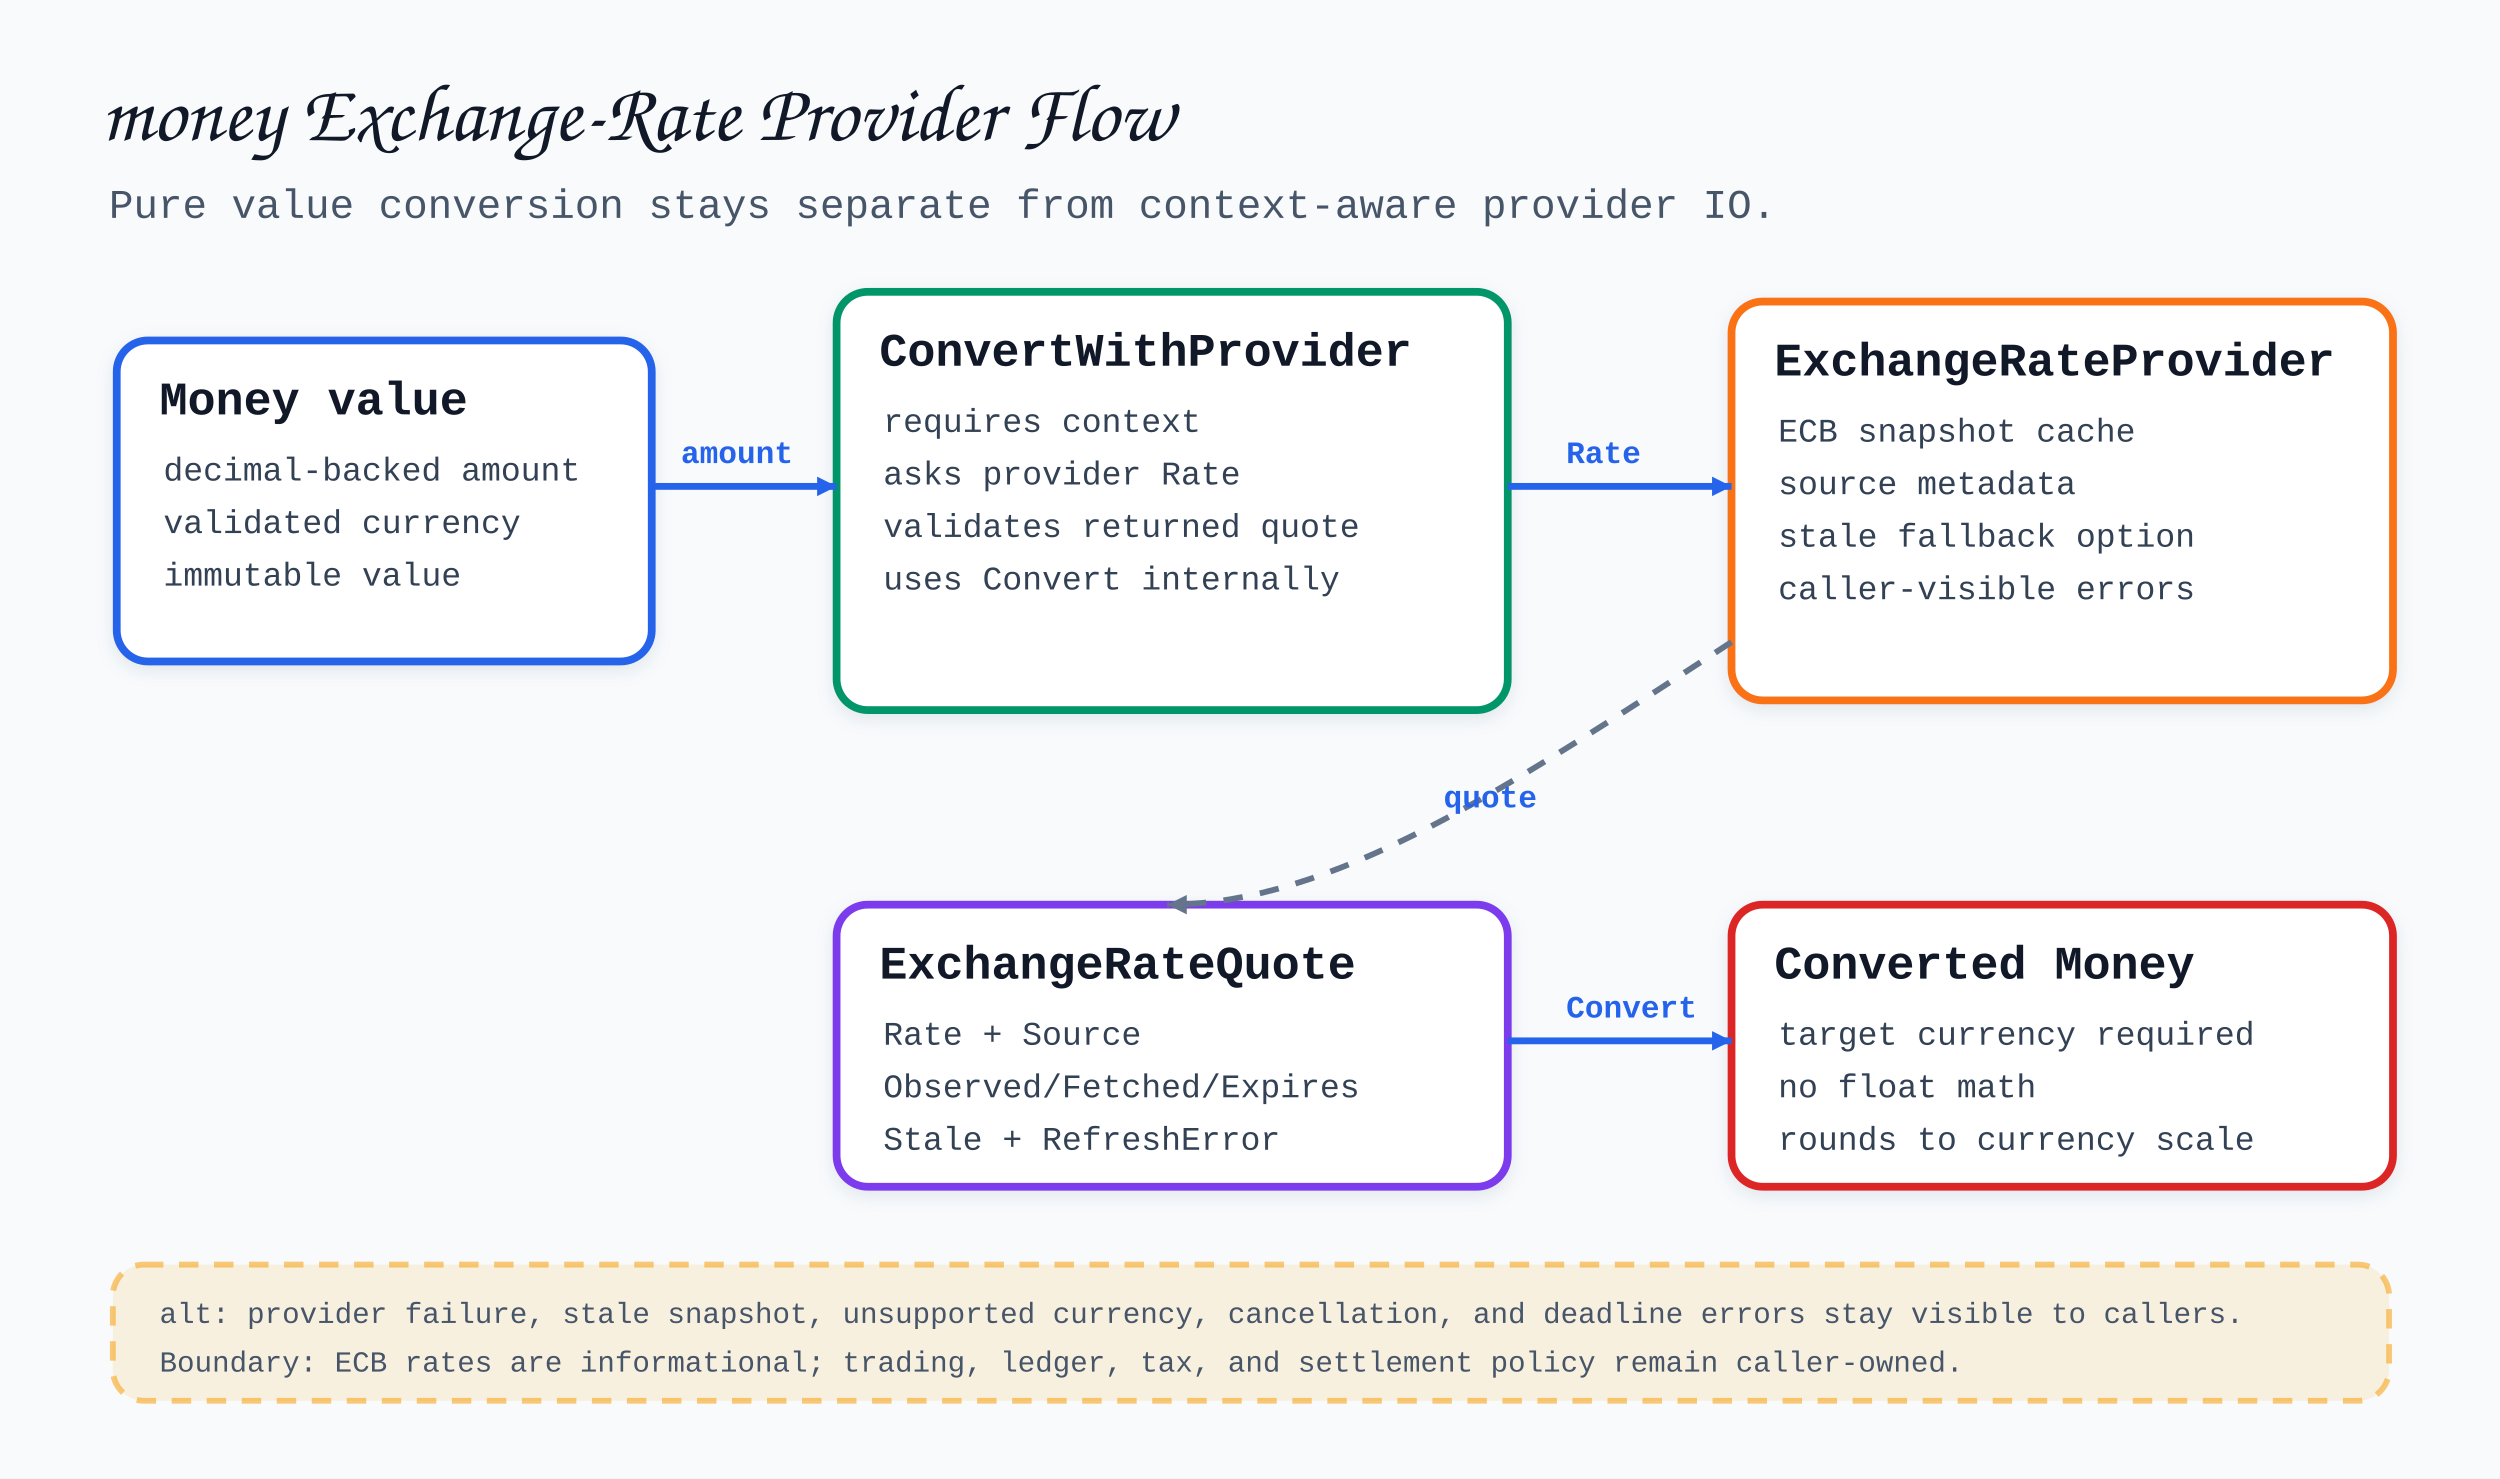
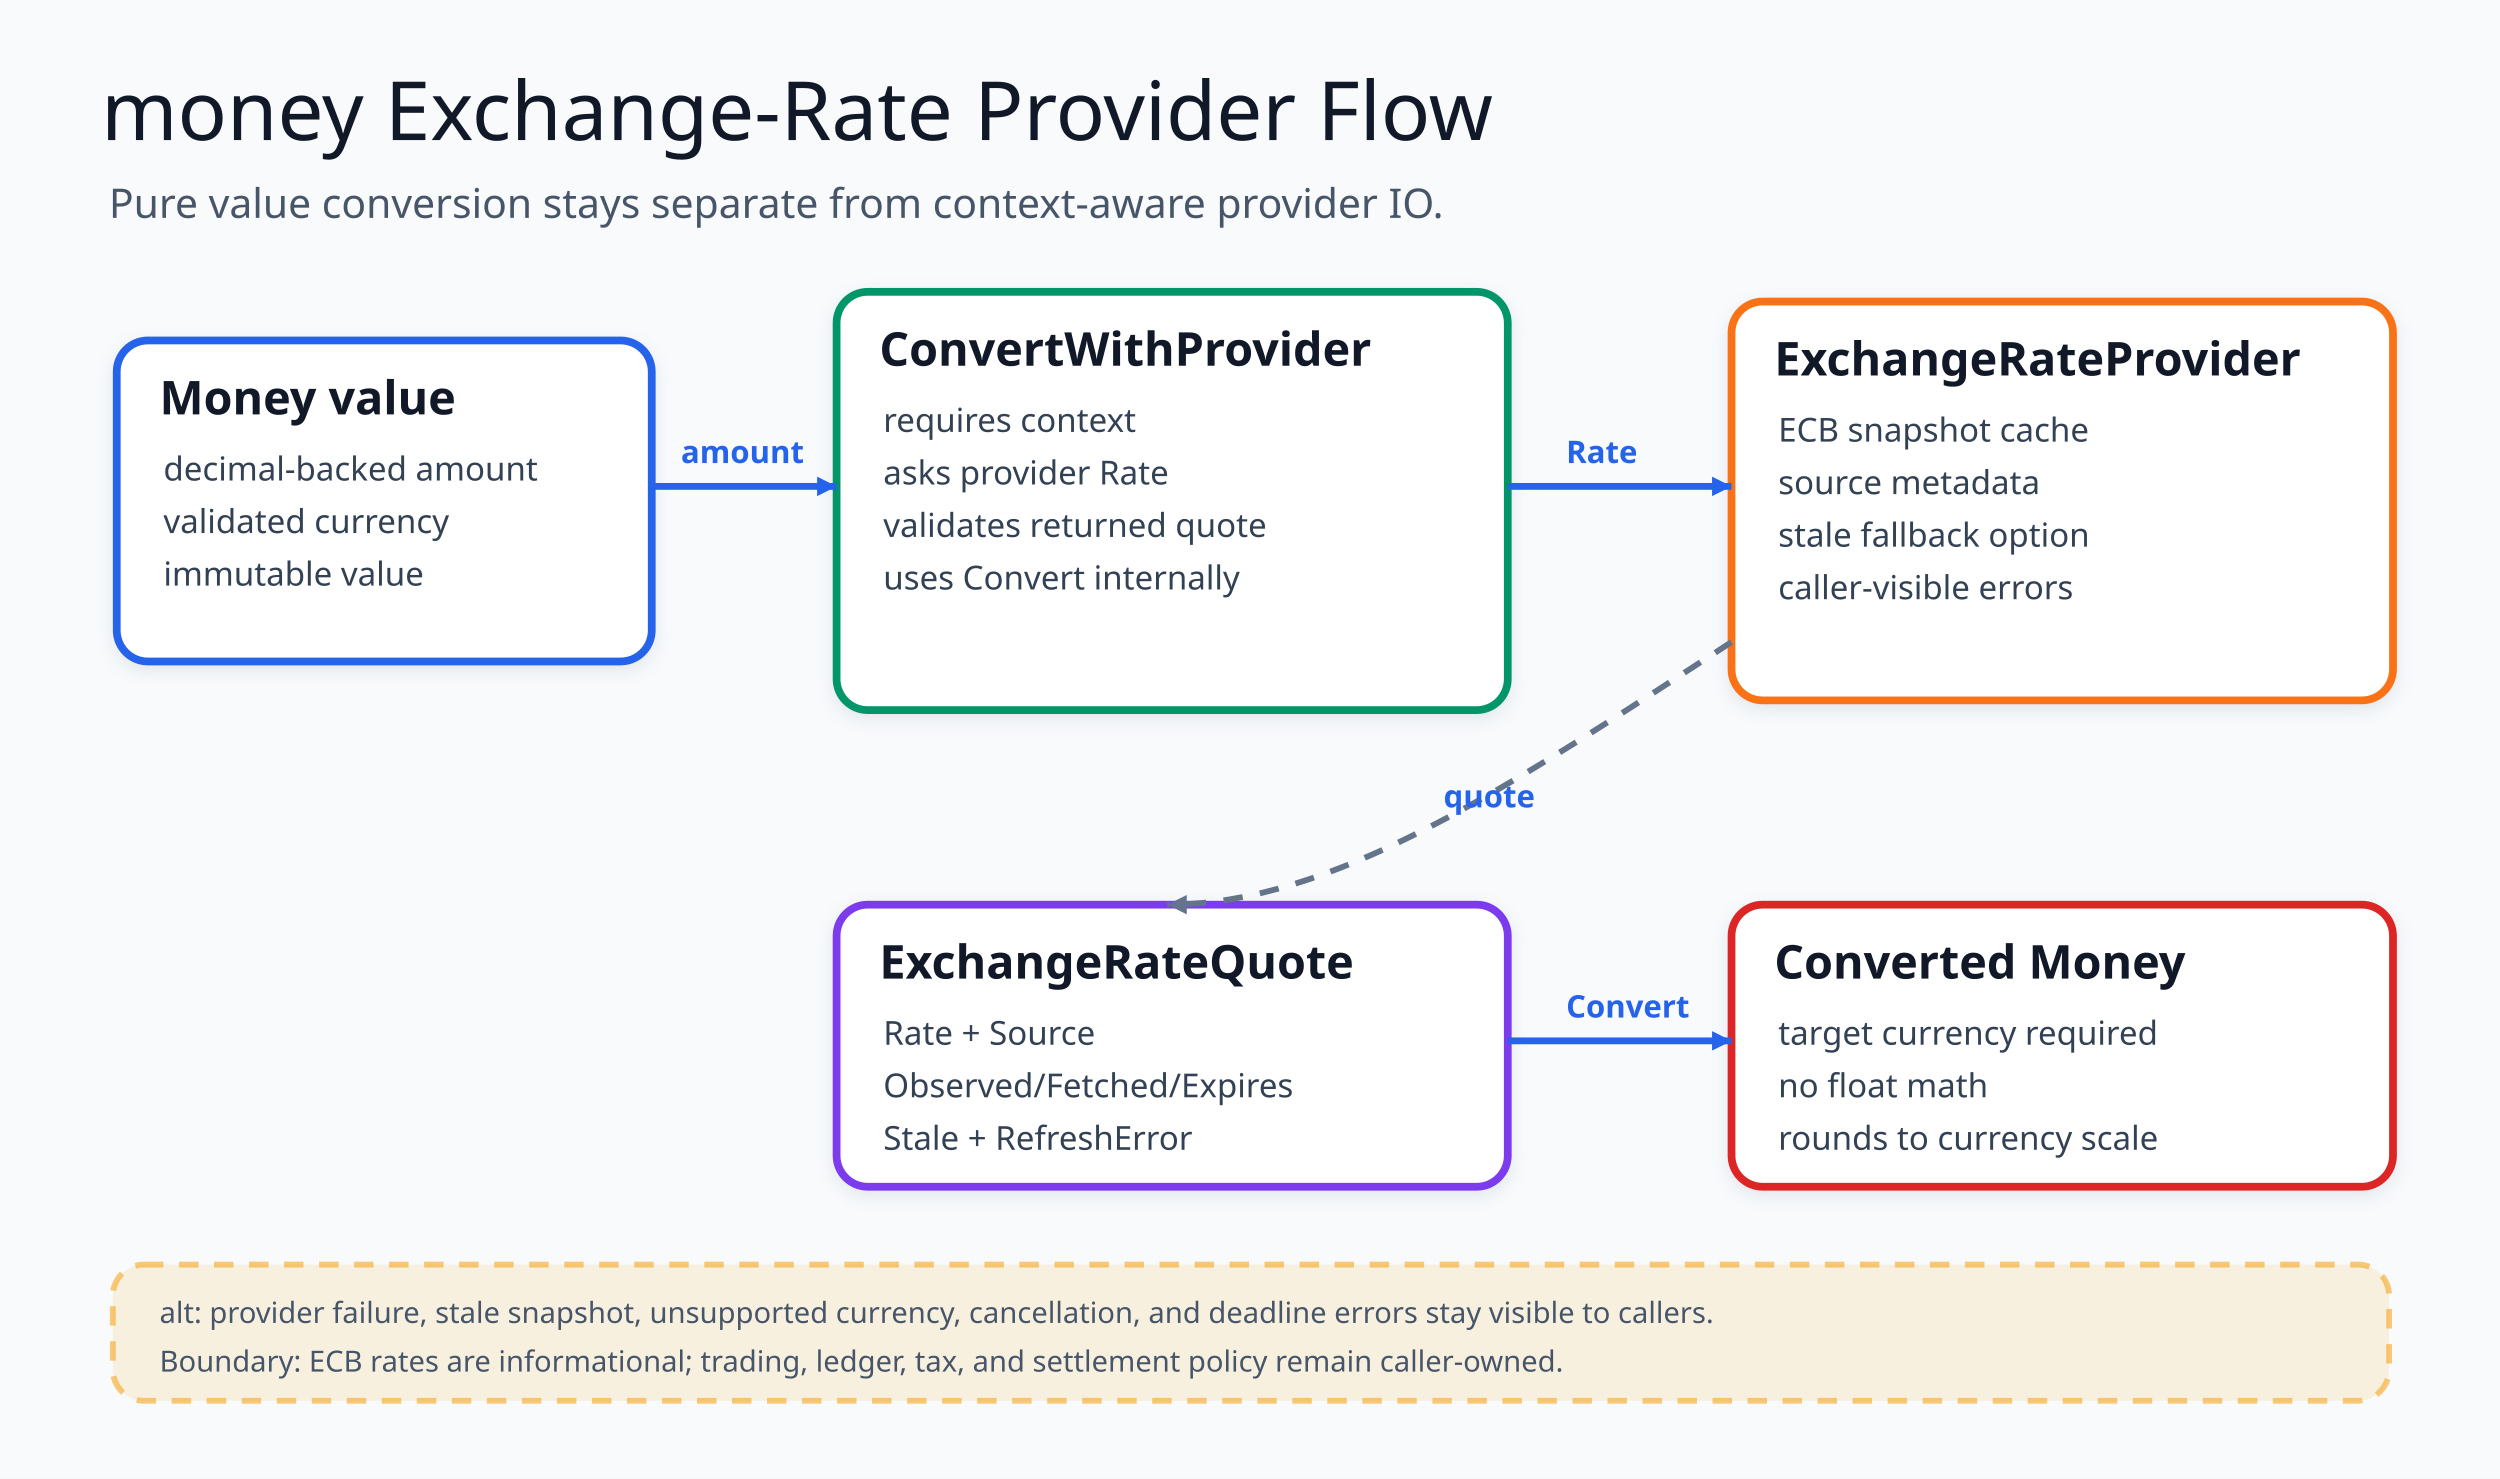
<svg xmlns="http://www.w3.org/2000/svg" width="1285" height="760" viewBox="0 0 1285 760">
  <defs>
    <marker id="arrow" markerWidth="12" markerHeight="10" refX="10" refY="5" orient="auto" markerUnits="userSpaceOnUse">
      <path d="M0,0 L10,5 L0,10 z" fill="#2563eb" />
    </marker>
    <marker id="arrow-gray" markerWidth="12" markerHeight="10" refX="10" refY="5" orient="auto" markerUnits="userSpaceOnUse">
      <path d="M0,0 L10,5 L0,10 z" fill="#64748b" />
    </marker>
    <filter id="shadow" x="-10%" y="-10%" width="120%" height="125%">
      <feDropShadow dx="0" dy="3" stdDeviation="4" flood-color="#94a3b8" flood-opacity=".22" />
    </filter>
  </defs>
  <style>
@font-face{font-family:'Architects Daughter';src:local('Architects Daughter');}
@font-face{font-family:'Comic Mono';src:local('Comic Mono');}
- .bg{fill:#f8fafc}.title{font:42px 'Architects Daughter','Comic Sans MS',cursive;fill:#111827}.sub{font:21px 'Comic Mono','Courier New',monospace;fill:#475569}.card-title{font:24px 'Comic Mono','Courier New',monospace;font-weight:700;fill:#111827}.body{font:17px 'Comic Mono','Courier New',monospace;fill:#334155}.small{font:15px 'Comic Mono','Courier New',monospace;fill:#475569}.label{font:16px 'Comic Mono','Courier New',monospace;fill:#2563eb;font-weight:700}.arrow{stroke:#2563eb;stroke-width:3.5;fill:none;marker-end:url(#arrow)}.dashed{stroke:#64748b;stroke-width:3;stroke-dasharray:10 9;fill:none;marker-end:url(#arrow-gray)}.card{fill:#fff;stroke-width:4}.alt{fill:#f59e0b;fill-opacity:.12;stroke:#f59e0b;stroke-opacity:.55;stroke-dasharray:10 8;stroke-width:3}
+ .bg{fill:#f8fafc}.title{font:42px 'Architects Daughter';fill:#111827}.sub{font:21px 'Comic Mono';fill:#475569}.card-title{font:24px 'Comic Mono';font-weight:700;fill:#111827}.body{font:17px 'Comic Mono';fill:#334155}.small{font:15px 'Comic Mono';fill:#475569}.label{font:16px 'Comic Mono';fill:#2563eb;font-weight:700}.arrow{stroke:#2563eb;stroke-width:3.5;fill:none;marker-end:url(#arrow)}.dashed{stroke:#64748b;stroke-width:3;stroke-dasharray:10 9;fill:none;marker-end:url(#arrow-gray)}.card{fill:#fff;stroke-width:4}.alt{fill:#f59e0b;fill-opacity:.12;stroke:#f59e0b;stroke-opacity:.55;stroke-dasharray:10 8;stroke-width:3}
</style>
  <rect class="bg" width="1285" height="760" />
  <text class="title" x="52" y="72">money Exchange-Rate Provider Flow</text>
  <text class="sub" x="56" y="112">Pure value conversion stays separate from context-aware provider IO.</text>
  <rect class="card" x="60" y="175" width="275" height="165" rx="16" fill="#eff6ff" stroke="#2563eb" filter="url(#shadow)" />
  <text class="card-title" x="82" y="213">Money value</text>
  <text class="body" x="84" y="247">decimal-backed amount</text>
  <text class="body" x="84" y="274">validated currency</text>
  <text class="body" x="84" y="301">immutable value</text>
  <rect class="card" x="430" y="150" width="345" height="215" rx="16" fill="#ecfdf5" stroke="#059669" filter="url(#shadow)" />
  <text class="card-title" x="452" y="188">ConvertWithProvider</text>
  <text class="body" x="454" y="222">requires context</text>
  <text class="body" x="454" y="249">asks provider Rate</text>
  <text class="body" x="454" y="276">validates returned quote</text>
  <text class="body" x="454" y="303">uses Convert internally</text>
  <rect class="card" x="890" y="155" width="340" height="205" rx="16" fill="#fff7ed" stroke="#f97316" filter="url(#shadow)" />
  <text class="card-title" x="912" y="193">ExchangeRateProvider</text>
  <text class="body" x="914" y="227">ECB snapshot cache</text>
  <text class="body" x="914" y="254">source metadata</text>
  <text class="body" x="914" y="281">stale fallback option</text>
  <text class="body" x="914" y="308">caller-visible errors</text>
  <rect class="card" x="430" y="465" width="345" height="145" rx="16" fill="#f5f3ff" stroke="#7c3aed" filter="url(#shadow)" />
  <text class="card-title" x="452" y="503">ExchangeRateQuote</text>
  <text class="body" x="454" y="537">Rate + Source</text>
  <text class="body" x="454" y="564">Observed/Fetched/Expires</text>
  <text class="body" x="454" y="591">Stale + RefreshError</text>
  <rect class="card" x="890" y="465" width="340" height="145" rx="16" fill="#fef2f2" stroke="#dc2626" filter="url(#shadow)" />
  <text class="card-title" x="912" y="503">Converted Money</text>
  <text class="body" x="914" y="537">target currency required</text>
  <text class="body" x="914" y="564">no float math</text>
  <text class="body" x="914" y="591">rounds to currency scale</text>
  <path class="arrow" d="M335 250 L430 250" />
  <text class="label" x="350" y="238">amount</text>
  <path class="arrow" d="M775 250 L890 250" />
  <text class="label" x="805" y="238">Rate</text>
  <path class="dashed" d="M890 330 C775 405 685 465 600 465" />
  <text class="label" x="742" y="415">quote</text>
  <path class="arrow" d="M775 535 L890 535" />
  <text class="label" x="805" y="523">Convert</text>
  <rect class="alt" x="58" y="650" width="1170" height="70" rx="16" />
  <text class="small" x="82" y="680">alt: provider failure, stale snapshot, unsupported currency, cancellation, and deadline errors stay visible to callers.</text>
  <text class="small" x="82" y="705">Boundary: ECB rates are informational; trading, ledger, tax, and settlement policy remain caller-owned.</text>
</svg>
